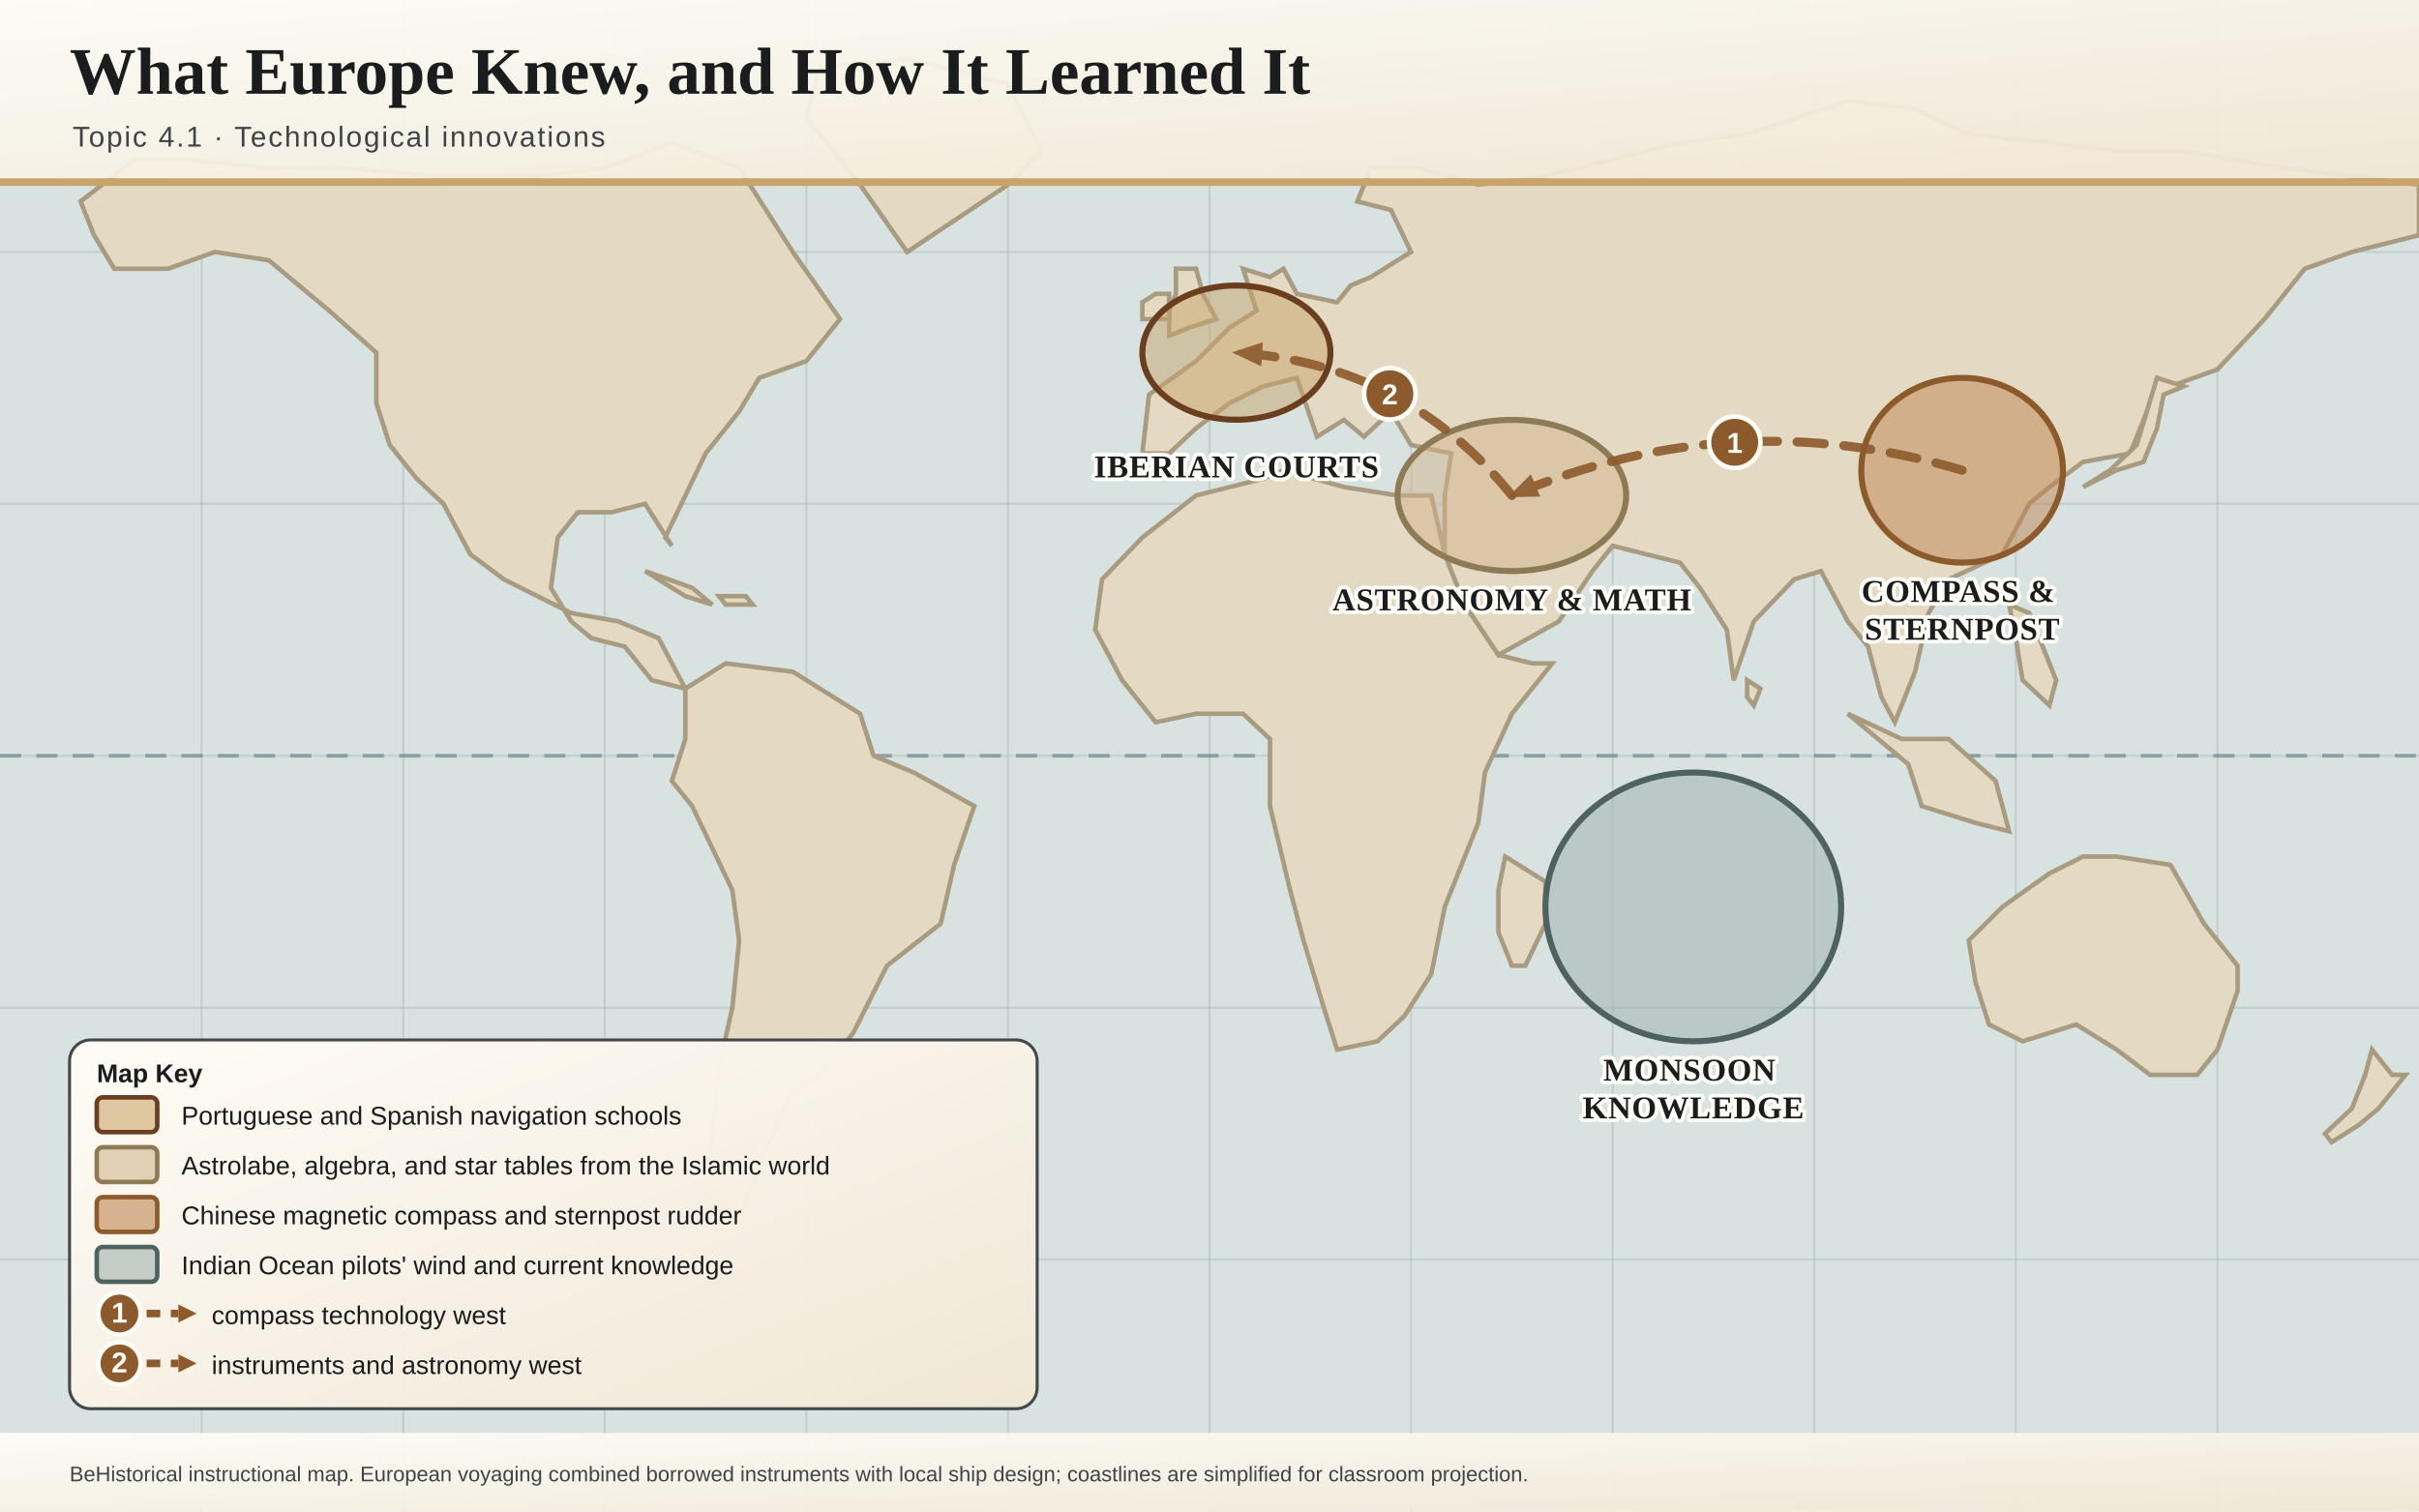
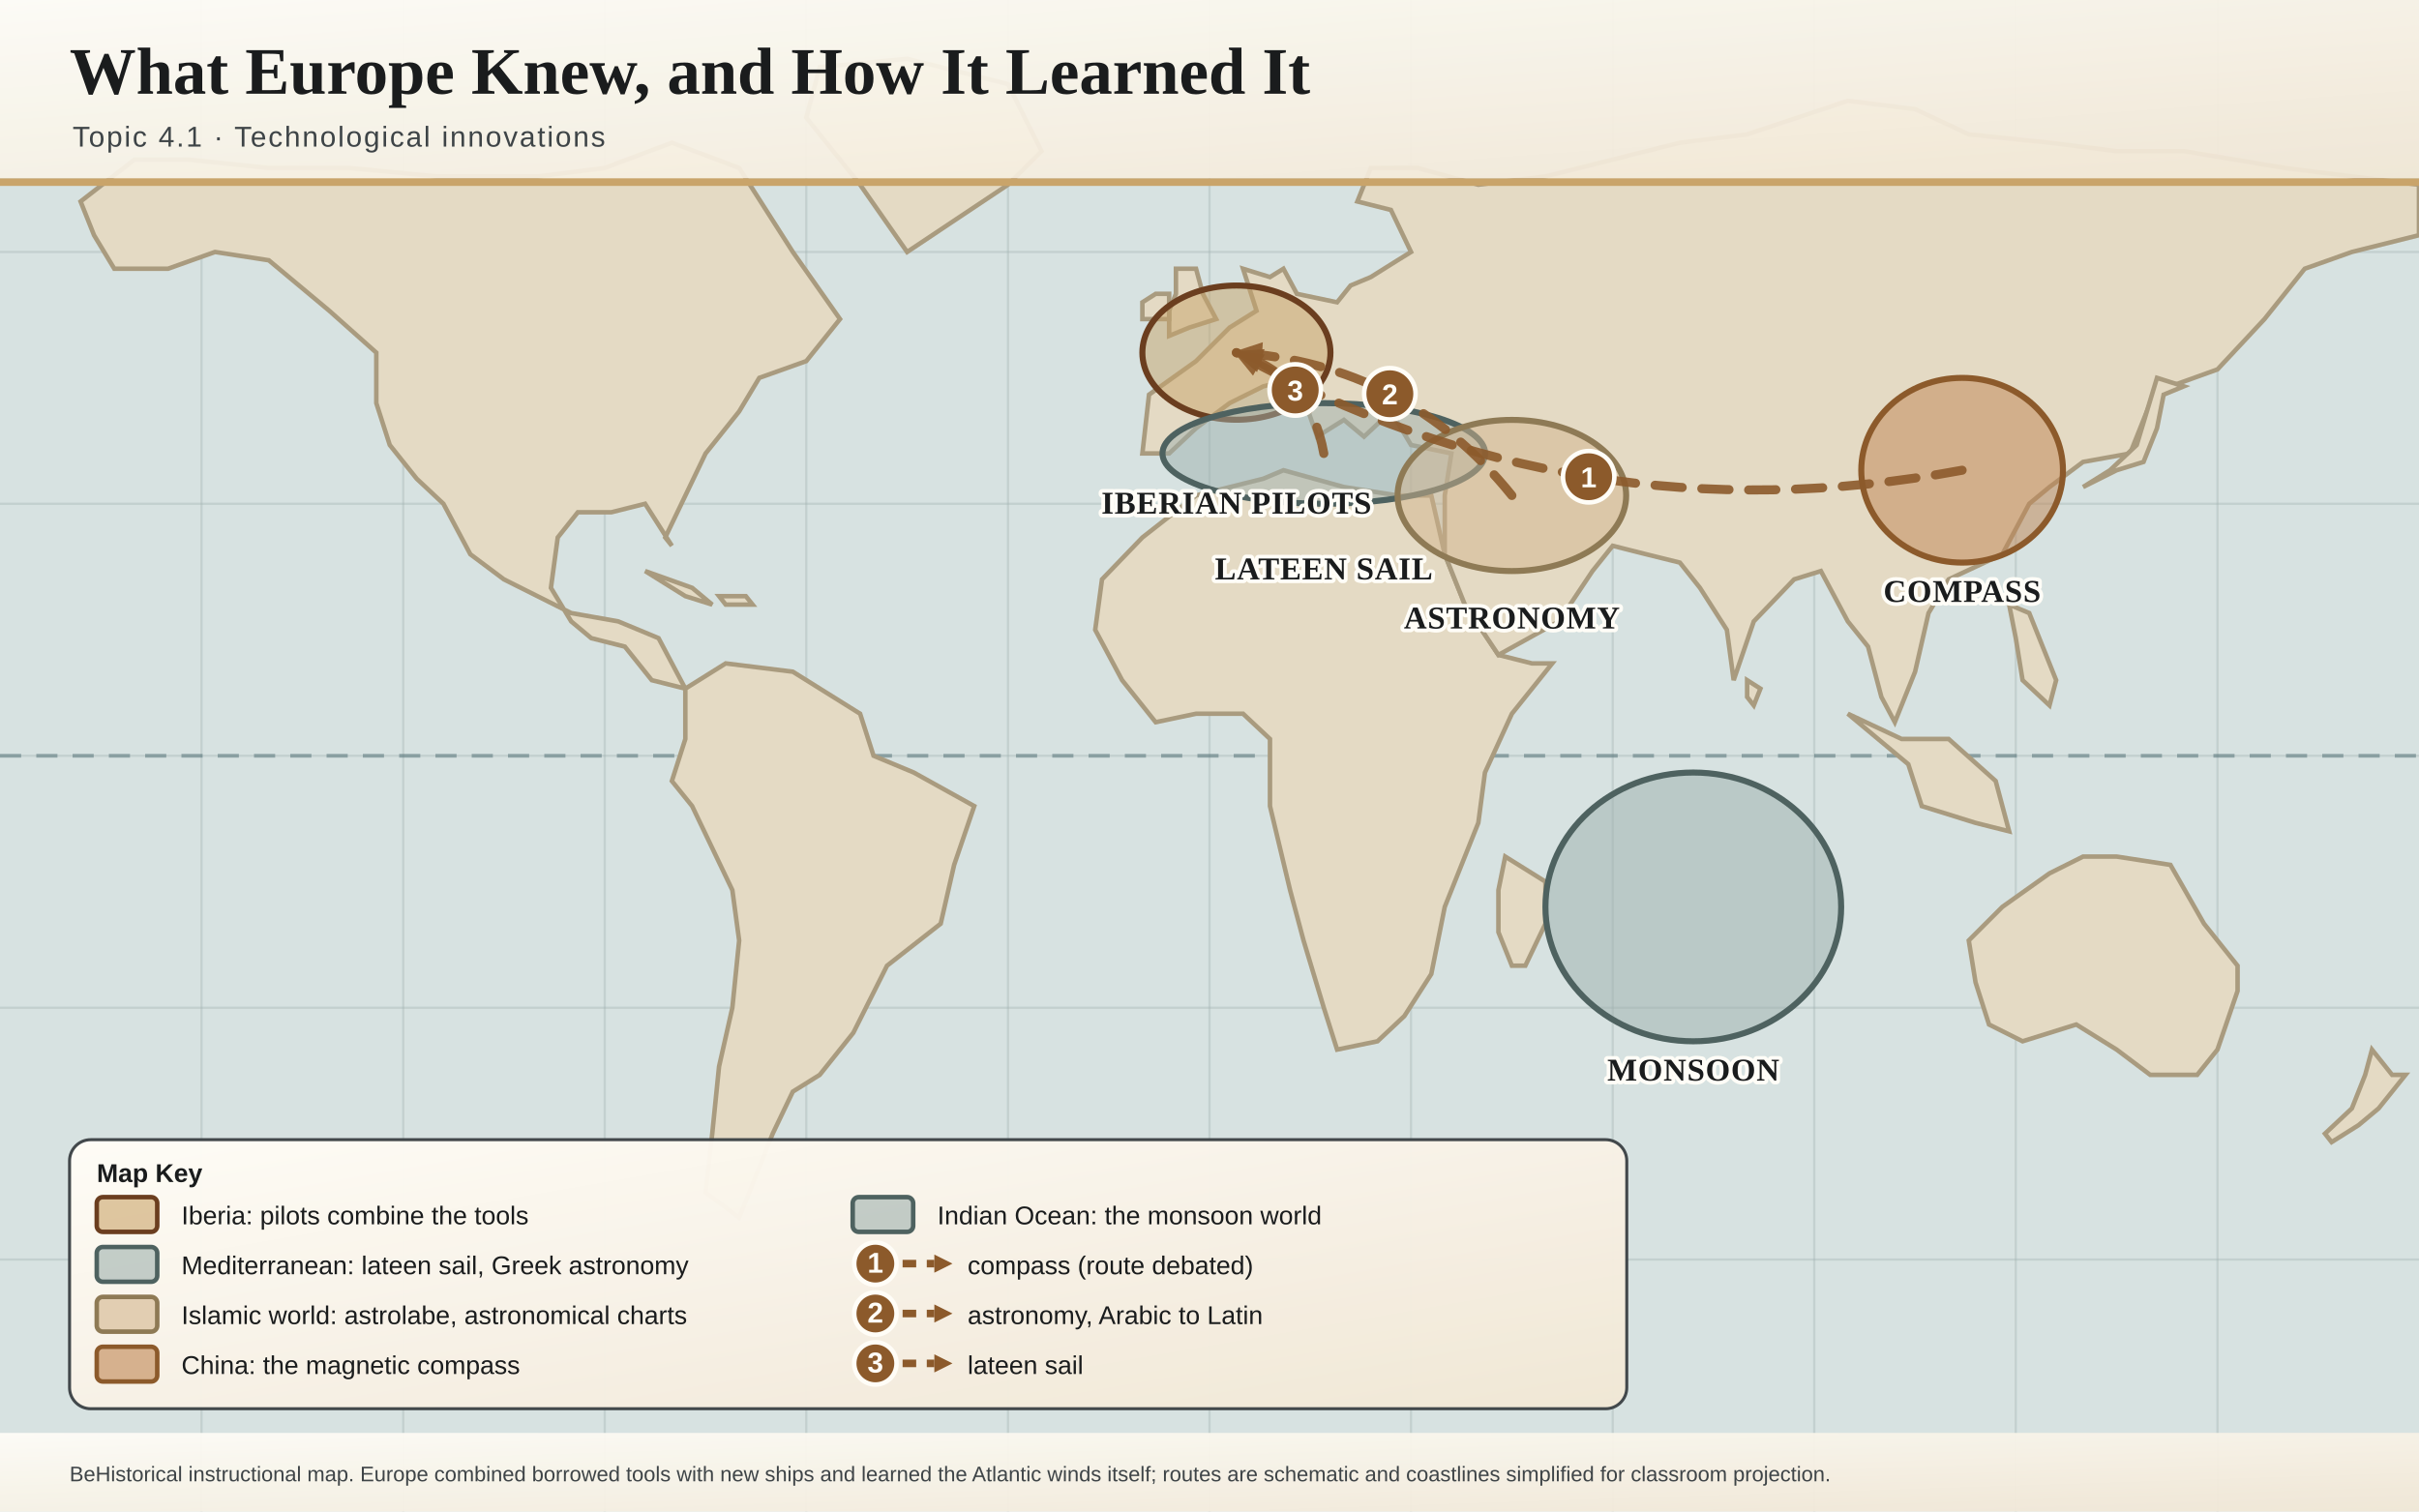
<svg xmlns="http://www.w3.org/2000/svg" width="1600" height="1000" viewBox="0 0 1600 1000" preserveAspectRatio="xMidYMid meet" role="img" aria-labelledby="map-title map-desc">
  <defs>
    <linearGradient id="paper" x1="0" x2="1" y1="0" y2="1">
      <stop offset="0" stop-color="#FFFDF7" />
      <stop offset="1" stop-color="#F1E7D5" />
    </linearGradient>
    <marker id="arrow" markerWidth="20" markerHeight="16" refX="17" refY="8" orient="auto" markerUnits="userSpaceOnUse">
      <path d="M0,0 L20,8 L0,16 Z" fill="#8C5A2B" />
    </marker>
    <style>
      .title{font-family:Georgia,'Times New Roman',serif;font-weight:700;font-size:44px;fill:#1A1C1D}
      .subtitle{font-family:Arial,Helvetica,sans-serif;font-size:19px;fill:#3E4447;letter-spacing:1.2px;text-transform:uppercase}
      .region{font-family:Georgia,'Times New Roman',serif;font-weight:700;font-size:21px;letter-spacing:.5px}
      .place{font-family:Arial,Helvetica,sans-serif;font-weight:700;font-size:18px;fill:#1A1C1D}
      .placenote{font-family:Arial,Helvetica,sans-serif;font-size:15px;fill:#3E4447}
      .small{font-family:Arial,Helvetica,sans-serif;font-size:17px;fill:#1A1C1D}
      .tiny{font-family:Arial,Helvetica,sans-serif;font-size:14px;fill:#3E4447}
      .badgenum{font-family:Arial,Helvetica,sans-serif;font-weight:700;font-size:19px;fill:#FFFDF7}
      .badge{fill:#8C5A2B;stroke:#FFFDF7;stroke-width:3}
      .halo{paint-order:stroke;stroke:#FFFDF7;stroke-width:5;stroke-linejoin:round}
      .city{fill:#1A1C1D;stroke:#FFFDF7;stroke-width:4}
      .leader{stroke:#1A1C1D;stroke-width:2.5;stroke-linecap:round;opacity:.7}
      .flow{fill:none;stroke:#8C5A2B;stroke-width:6;stroke-linecap:round;opacity:.9}
      #land path{fill:#E4DAC4;stroke:#A99B7F;stroke-width:3}
      #graticule line{stroke:#9FB0AE;stroke-width:1.5;opacity:.35}
    </style>
  </defs>
  <rect width="1600" height="1000" fill="#D7E2E1" />
  <g id="graticule">
    <line x1="133.3" y1="0" x2="133.3" y2="1000" />
    <line x1="266.7" y1="0" x2="266.7" y2="1000" />
    <line x1="400.0" y1="0" x2="400.0" y2="1000" />
    <line x1="533.3" y1="0" x2="533.3" y2="1000" />
    <line x1="666.7" y1="0" x2="666.7" y2="1000" />
    <line x1="800.0" y1="0" x2="800.0" y2="1000" />
    <line x1="933.3" y1="0" x2="933.3" y2="1000" />
    <line x1="1066.7" y1="0" x2="1066.7" y2="1000" />
    <line x1="1200.0" y1="0" x2="1200.0" y2="1000" />
    <line x1="1333.3" y1="0" x2="1333.3" y2="1000" />
    <line x1="1466.7" y1="0" x2="1466.7" y2="1000" />
    <line x1="0" y1="833.3" x2="1600" y2="833.3" />
    <line x1="0" y1="666.7" x2="1600" y2="666.7" />
    <line x1="0" y1="500.0" x2="1600" y2="500.0" />
    <line x1="0" y1="333.3" x2="1600" y2="333.3" />
    <line x1="0" y1="166.7" x2="1600" y2="166.7" />
  </g>
  <line x1="0" y1="500.0" x2="1600" y2="500.0" stroke="#4E6B72" stroke-width="2.5" stroke-dasharray="14 10" opacity=".5" />
  <g id="land">
    <path id="land-greenland" d="M600.0,166.7 L666.7,122.2 L688.9,100.0 L666.7,55.6 L600.0,38.9 L542.2,44.4 L533.3,77.8 L568.9,122.2 L600.0,166.7 Z" />
    <path id="land-northAmerica" d="M53.3,133.3 L88.9,105.6 L124.4,105.6 L177.8,111.1 L231.1,111.1 L288.9,116.7 L355.6,116.7 L400.0,111.1 L444.4,94.4 L488.9,111.1 L524.4,166.7 L555.6,211.1 L533.3,238.9 L502.2,250.0 L488.9,272.2 L466.7,300.0 L440.0,355.6 L444.4,361.1 L426.7,333.3 L404.4,338.9 L382.2,338.9 L368.9,355.6 L364.4,388.9 L377.8,411.1 L391.1,422.2 L413.3,427.8 L431.1,450.0 L453.3,455.6 L435.6,422.2 L408.9,411.1 L377.8,405.6 L333.3,383.3 L311.1,366.7 L293.3,333.3 L275.6,316.7 L257.8,294.4 L248.9,266.7 L248.9,233.3 L217.8,205.6 L177.8,172.2 L142.2,166.7 L111.1,177.8 L75.6,177.8 L62.2,155.6 L53.3,133.3 Z" />
    <path id="land-southAmerica" d="M453.3,455.6 L480.0,438.9 L524.4,444.4 L568.9,472.2 L577.8,500.0 L604.4,511.1 L644.4,533.3 L631.1,572.2 L622.2,611.1 L586.7,638.9 L564.4,683.3 L542.2,711.1 L524.4,722.2 L511.1,750.0 L497.8,783.3 L488.9,805.6 L466.7,788.9 L471.1,750.0 L475.6,705.6 L484.4,666.7 L488.9,622.2 L484.4,588.9 L457.8,533.3 L444.4,516.7 L453.3,488.9 L453.3,455.6 Z" />
    <path id="land-africa" d="M724.4,416.7 L728.9,383.3 L755.6,355.6 L791.1,327.8 L835.6,316.7 L848.9,311.1 L888.9,322.2 L924.4,327.8 L946.7,327.8 L955.6,366.7 L968.9,400.0 L991.1,433.3 L1013.3,438.9 L1026.7,438.9 L1000.0,472.2 L982.2,511.1 L977.8,544.4 L955.6,600.0 L946.7,644.4 L928.9,672.2 L911.1,688.9 L884.4,694.4 L875.6,666.7 L862.2,622.2 L853.3,588.9 L840.0,533.3 L840.0,488.9 L822.2,472.2 L791.1,472.2 L764.4,477.8 L742.2,450.0 L724.4,416.7 Z" />
    <path id="land-eurasia" d="M755.6,300.0 L760.0,261.1 L791.1,238.9 L813.3,216.7 L831.1,205.6 L822.2,177.8 L840.0,183.3 L848.9,177.8 L857.8,194.4 L884.4,200.0 L893.3,188.9 L906.7,183.3 L924.4,172.2 L933.3,166.7 L920.0,138.9 L897.8,133.3 L906.7,111.1 L937.8,111.1 L977.8,122.2 L1022.2,116.7 L1066.7,105.6 L1111.1,94.4 L1155.6,88.9 L1222.2,66.7 L1266.7,72.2 L1302.2,88.9 L1355.6,94.4 L1400.0,100.0 L1444.4,100.0 L1511.1,111.1 L1555.6,116.7 L1600.0,122.2 L1600.0,155.6 L1555.6,166.7 L1524.4,177.8 L1497.8,211.1 L1466.7,244.4 L1435.6,255.6 L1422.2,266.7 L1408.9,300.0 L1377.8,305.6 L1355.6,322.2 L1342.2,333.3 L1324.4,366.7 L1288.9,383.3 L1275.6,405.6 L1266.7,444.4 L1253.3,477.8 L1244.4,461.1 L1235.6,427.8 L1222.2,411.1 L1204.4,377.8 L1186.7,383.3 L1160.0,411.1 L1146.7,450.0 L1142.2,416.7 L1124.4,388.9 L1111.1,372.2 L1088.9,366.7 L1066.7,361.1 L1053.3,377.8 L1031.1,411.1 L991.1,433.3 L968.9,400.0 L955.6,366.7 L955.6,327.8 L960.0,300.0 L933.3,294.4 L920.0,272.2 L902.2,288.9 L888.9,277.8 L871.1,288.9 L857.8,250.0 L835.6,255.6 L813.3,266.7 L791.1,283.3 L773.3,300.0 L755.6,300.0 Z" />
    <path id="land-britain" d="M773.3,222.2 L786.7,216.7 L804.4,211.1 L795.6,194.4 L791.1,177.8 L777.8,177.8 L777.8,194.4 L773.3,205.6 L773.3,222.2 Z" />
    <path id="land-ireland" d="M755.6,211.1 L773.3,211.1 L773.3,194.4 L764.4,194.4 L755.6,200.0 L755.6,211.1 Z" />
    <path id="land-japan" d="M1377.8,322.2 L1400.0,311.1 L1417.8,305.6 L1426.7,283.3 L1431.1,261.1 L1444.4,255.6 L1426.7,250.0 L1413.3,294.4 L1395.6,311.1 L1377.8,322.2 Z" />
    <path id="land-indonesia" d="M1222.2,472.2 L1262.2,505.6 L1271.1,533.3 L1306.7,544.4 L1328.9,550.0 L1320.0,516.7 L1288.9,488.9 L1257.8,488.9 L1222.2,472.2 Z" />
    <path id="land-philippines" d="M1328.9,400.0 L1342.2,405.6 L1351.1,427.8 L1360.0,450.0 L1355.6,466.7 L1337.8,450.0 L1333.3,422.2 L1328.9,400.0 Z" />
    <path id="land-australia" d="M1302.2,622.2 L1306.7,650.0 L1315.6,677.8 L1337.8,688.9 L1373.3,677.8 L1400.0,694.4 L1422.2,711.1 L1453.3,711.1 L1466.7,694.4 L1480.0,655.6 L1480.0,638.9 L1457.8,611.1 L1435.6,572.2 L1400.0,566.7 L1377.8,566.7 L1355.6,577.8 L1324.4,600.0 L1302.2,622.2 Z" />
    <path id="land-newZealand" d="M1568.9,694.4 L1582.2,711.1 L1591.1,711.1 L1573.3,733.3 L1560.0,744.4 L1542.2,755.6 L1537.8,750.0 L1555.6,733.3 L1564.4,711.1 L1568.9,694.4 Z" />
    <path id="land-madagascar" d="M995.6,566.7 L1022.2,583.3 L1022.2,611.1 L1008.9,638.9 L1000.0,638.9 L991.1,616.7 L991.1,588.9 L995.6,566.7 Z" />
    <path id="land-cuba" d="M426.7,377.8 L457.8,388.9 L471.1,400.0 L453.3,394.4 L426.7,377.8 Z" />
    <path id="land-hispaniola" d="M475.6,394.4 L493.3,394.4 L497.8,400.0 L480.0,400.0 L475.6,394.4 Z" />
    <path id="land-sriLanka" d="M1155.6,450.0 L1164.4,455.6 L1160.0,466.7 L1155.6,461.1 L1155.6,450.0 Z" />
  </g>
  <g id="highlights">
    <ellipse cx="817.8" cy="233.3" rx="62.2" ry="44.4" fill="#C9A46A" fill-opacity="0.5" stroke="#6B3E1F" stroke-width="4" />
+     <ellipse cx="875.6" cy="300.0" rx="106.7" ry="33.3" fill="#9FB0AE" fill-opacity="0.5" stroke="#4E6260" stroke-width="4" />
    <ellipse cx="1000.0" cy="327.8" rx="75.6" ry="50.0" fill="#D2B48C" fill-opacity="0.5" stroke="#8E7A55" stroke-width="4" />
    <ellipse cx="1297.8" cy="311.1" rx="66.7" ry="61.1" fill="#C08552" fill-opacity="0.5" stroke="#8C5A2B" stroke-width="4" />
    <ellipse cx="1120.0" cy="600.0" rx="97.8" ry="88.9" fill="#9FB0AE" fill-opacity="0.5" stroke="#4E6260" stroke-width="4" />
  </g>
  <g id="flows">
-     <path class="flow" d="M1297.8,311.1 Q1145.9,265.8 1000.0,327.8" stroke-dasharray="18 13" marker-end="url(#arrow)" />
-     <circle class="badge" cx="1147.4" cy="292.6" r="17" />
-     <text class="badgenum" x="1147.4" y="299.6" text-anchor="middle">1</text>
+     <path class="flow" d="M1297.8,311.1 Q1043.8,358.6 817.8,233.3" stroke-dasharray="18 13" marker-end="url(#arrow)" />
+     <circle class="badge" cx="1050.8" cy="315.4" r="17" />
+     <text class="badgenum" x="1050.8" y="322.4" text-anchor="middle">1</text>
    <path class="flow" d="M1000.0,327.8 Q929.7,240.5 817.8,233.3" stroke-dasharray="18 13" marker-end="url(#arrow)" />
    <circle class="badge" cx="919.3" cy="260.5" r="17" />
    <text class="badgenum" x="919.3" y="267.5" text-anchor="middle">2</text>
+     <path class="flow" d="M875.6,300.0 Q866.7,249.3 817.8,233.3" stroke-dasharray="18 13" marker-end="url(#arrow)" />
+     <circle class="badge" cx="856.7" cy="258.0" r="17" />
+     <text class="badgenum" x="856.7" y="265.0" text-anchor="middle">3</text>
  </g>
  <g id="region-labels">
-     <text class="region halo" x="817.8" y="315.8" text-anchor="middle" fill="#1A1C1D">
-       <tspan x="817.8" dy="0">IBERIAN COURTS</tspan>
+     <text class="region halo" x="817.8" y="339.8" text-anchor="middle" fill="#1A1C1D">
+       <tspan x="817.8" dy="0">IBERIAN PILOTS</tspan>
    </text>
-     <text class="region halo" x="1000.0" y="403.8" text-anchor="middle" fill="#1A1C1D">
-       <tspan x="1000.0" dy="0">ASTRONOMY &amp; MATH</tspan>
+     <text class="region halo" x="875.6" y="383.3" text-anchor="middle" fill="#1A1C1D">
+       <tspan x="875.6" dy="0">LATEEN SAIL</tspan>
+     </text>
+     <text class="region halo" x="1000.0" y="415.8" text-anchor="middle" fill="#1A1C1D">
+       <tspan x="1000.0" dy="0">ASTRONOMY</tspan>
    </text>
    <text class="region halo" x="1297.8" y="398.2" text-anchor="middle" fill="#1A1C1D">
-       <tspan x="1297.8" dy="0">COMPASS &amp;</tspan>
-       <tspan x="1297.8" dy="25">STERNPOST</tspan>
+       <tspan x="1297.8" dy="0">COMPASS</tspan>
    </text>
    <text class="region halo" x="1120.0" y="714.9" text-anchor="middle" fill="#1A1C1D">
      <tspan x="1120.0" dy="0">MONSOON</tspan>
-       <tspan x="1120.0" dy="25">KNOWLEDGE</tspan>
    </text>
  </g>
  <g id="places">
    
  </g>
  <g id="titleband">
    <rect x="0" y="0" width="1600" height="118" fill="url(#paper)" opacity=".93" />
    <rect x="0" y="118" width="1600" height="5" fill="#C9A46A" />
    <text class="title" x="46" y="62">What Europe Knew, and How It Learned It</text>
    <text class="subtitle" x="48" y="97">Topic 4.1 · Technological innovations</text>
  </g>
-   <g id="legend" transform="translate(46,688)">
-     <rect x="0" y="0" width="640" height="244" rx="14" fill="url(#paper)" stroke="#3E4447" stroke-width="2" opacity=".97" />
+   <g id="legend" transform="translate(46,754)">
+     <rect x="0" y="0" width="1030" height="178" rx="14" fill="url(#paper)" stroke="#3E4447" stroke-width="2" opacity=".97" />
    <text class="small" x="18" y="28" font-weight="700">Map Key</text>
    <rect x="18" y="38" width="40" height="23" rx="4" fill="#C9A46A" fill-opacity=".6" stroke="#6B3E1F" stroke-width="3" />
-     <text class="small" x="74" y="56">Portuguese and Spanish navigation schools</text>
-     <rect x="18" y="71" width="40" height="23" rx="4" fill="#D2B48C" fill-opacity=".6" stroke="#8E7A55" stroke-width="3" />
-     <text class="small" x="74" y="89">Astrolabe, algebra, and star tables from the Islamic world</text>
-     <rect x="18" y="104" width="40" height="23" rx="4" fill="#C08552" fill-opacity=".6" stroke="#8C5A2B" stroke-width="3" />
-     <text class="small" x="74" y="122">Chinese magnetic compass and sternpost rudder</text>
-     <rect x="18" y="137" width="40" height="23" rx="4" fill="#9FB0AE" fill-opacity=".6" stroke="#4E6260" stroke-width="3" />
-     <text class="small" x="74" y="155">Indian Ocean pilots' wind and current knowledge</text>
-     <circle class="badge" cx="33" cy="181" r="14" />
-     <text class="badgenum" x="33" y="187" text-anchor="middle" font-size="16">1</text>
-     <line x1="51" x2="72" y1="181" y2="181" stroke="#8C5A2B" stroke-width="5" stroke-dasharray="9 7" />
-     <path d="M72,175 L84,181 L72,187 Z" fill="#8C5A2B" />
-     <text class="small" x="94" y="188">compass technology west</text>
-     <circle class="badge" cx="33" cy="214" r="14" />
-     <text class="badgenum" x="33" y="220" text-anchor="middle" font-size="16">2</text>
-     <line x1="51" x2="72" y1="214" y2="214" stroke="#8C5A2B" stroke-width="5" stroke-dasharray="9 7" />
-     <path d="M72,208 L84,214 L72,220 Z" fill="#8C5A2B" />
-     <text class="small" x="94" y="221">instruments and astronomy west</text>
+     <text class="small" x="74" y="56">Iberia: pilots combine the tools</text>
+     <rect x="18" y="71" width="40" height="23" rx="4" fill="#9FB0AE" fill-opacity=".6" stroke="#4E6260" stroke-width="3" />
+     <text class="small" x="74" y="89">Mediterranean: lateen sail, Greek astronomy</text>
+     <rect x="18" y="104" width="40" height="23" rx="4" fill="#D2B48C" fill-opacity=".6" stroke="#8E7A55" stroke-width="3" />
+     <text class="small" x="74" y="122">Islamic world: astrolabe, astronomical charts</text>
+     <rect x="18" y="137" width="40" height="23" rx="4" fill="#C08552" fill-opacity=".6" stroke="#8C5A2B" stroke-width="3" />
+     <text class="small" x="74" y="155">China: the magnetic compass</text>
+     <rect x="518" y="38" width="40" height="23" rx="4" fill="#9FB0AE" fill-opacity=".6" stroke="#4E6260" stroke-width="3" />
+     <text class="small" x="574" y="56">Indian Ocean: the monsoon world</text>
+     <circle class="badge" cx="533" cy="82" r="14" />
+     <text class="badgenum" x="533" y="88" text-anchor="middle" font-size="16">1</text>
+     <line x1="551" x2="572" y1="82" y2="82" stroke="#8C5A2B" stroke-width="5" stroke-dasharray="9 7" />
+     <path d="M572,76 L584,82 L572,88 Z" fill="#8C5A2B" />
+     <text class="small" x="594" y="89">compass (route debated)</text>
+     <circle class="badge" cx="533" cy="115" r="14" />
+     <text class="badgenum" x="533" y="121" text-anchor="middle" font-size="16">2</text>
+     <line x1="551" x2="572" y1="115" y2="115" stroke="#8C5A2B" stroke-width="5" stroke-dasharray="9 7" />
+     <path d="M572,109 L584,115 L572,121 Z" fill="#8C5A2B" />
+     <text class="small" x="594" y="122">astronomy, Arabic to Latin</text>
+     <circle class="badge" cx="533" cy="148" r="14" />
+     <text class="badgenum" x="533" y="154" text-anchor="middle" font-size="16">3</text>
+     <line x1="551" x2="572" y1="148" y2="148" stroke="#8C5A2B" stroke-width="5" stroke-dasharray="9 7" />
+     <path d="M572,142 L584,148 L572,154 Z" fill="#8C5A2B" />
+     <text class="small" x="594" y="155">lateen sail</text>
  </g>
  <rect x="0" y="948" width="1600" height="52" fill="url(#paper)" opacity=".93" />
-   <text class="tiny" x="46" y="980">BeHistorical instructional map. European voyaging combined borrowed instruments with local ship design; coastlines are simplified for classroom projection.</text>
+   <text class="tiny" x="46" y="980">BeHistorical instructional map. Europe combined borrowed tools with new ships and learned the Atlantic winds itself; routes are schematic and coastlines simplified for classroom projection.</text>
</svg>
